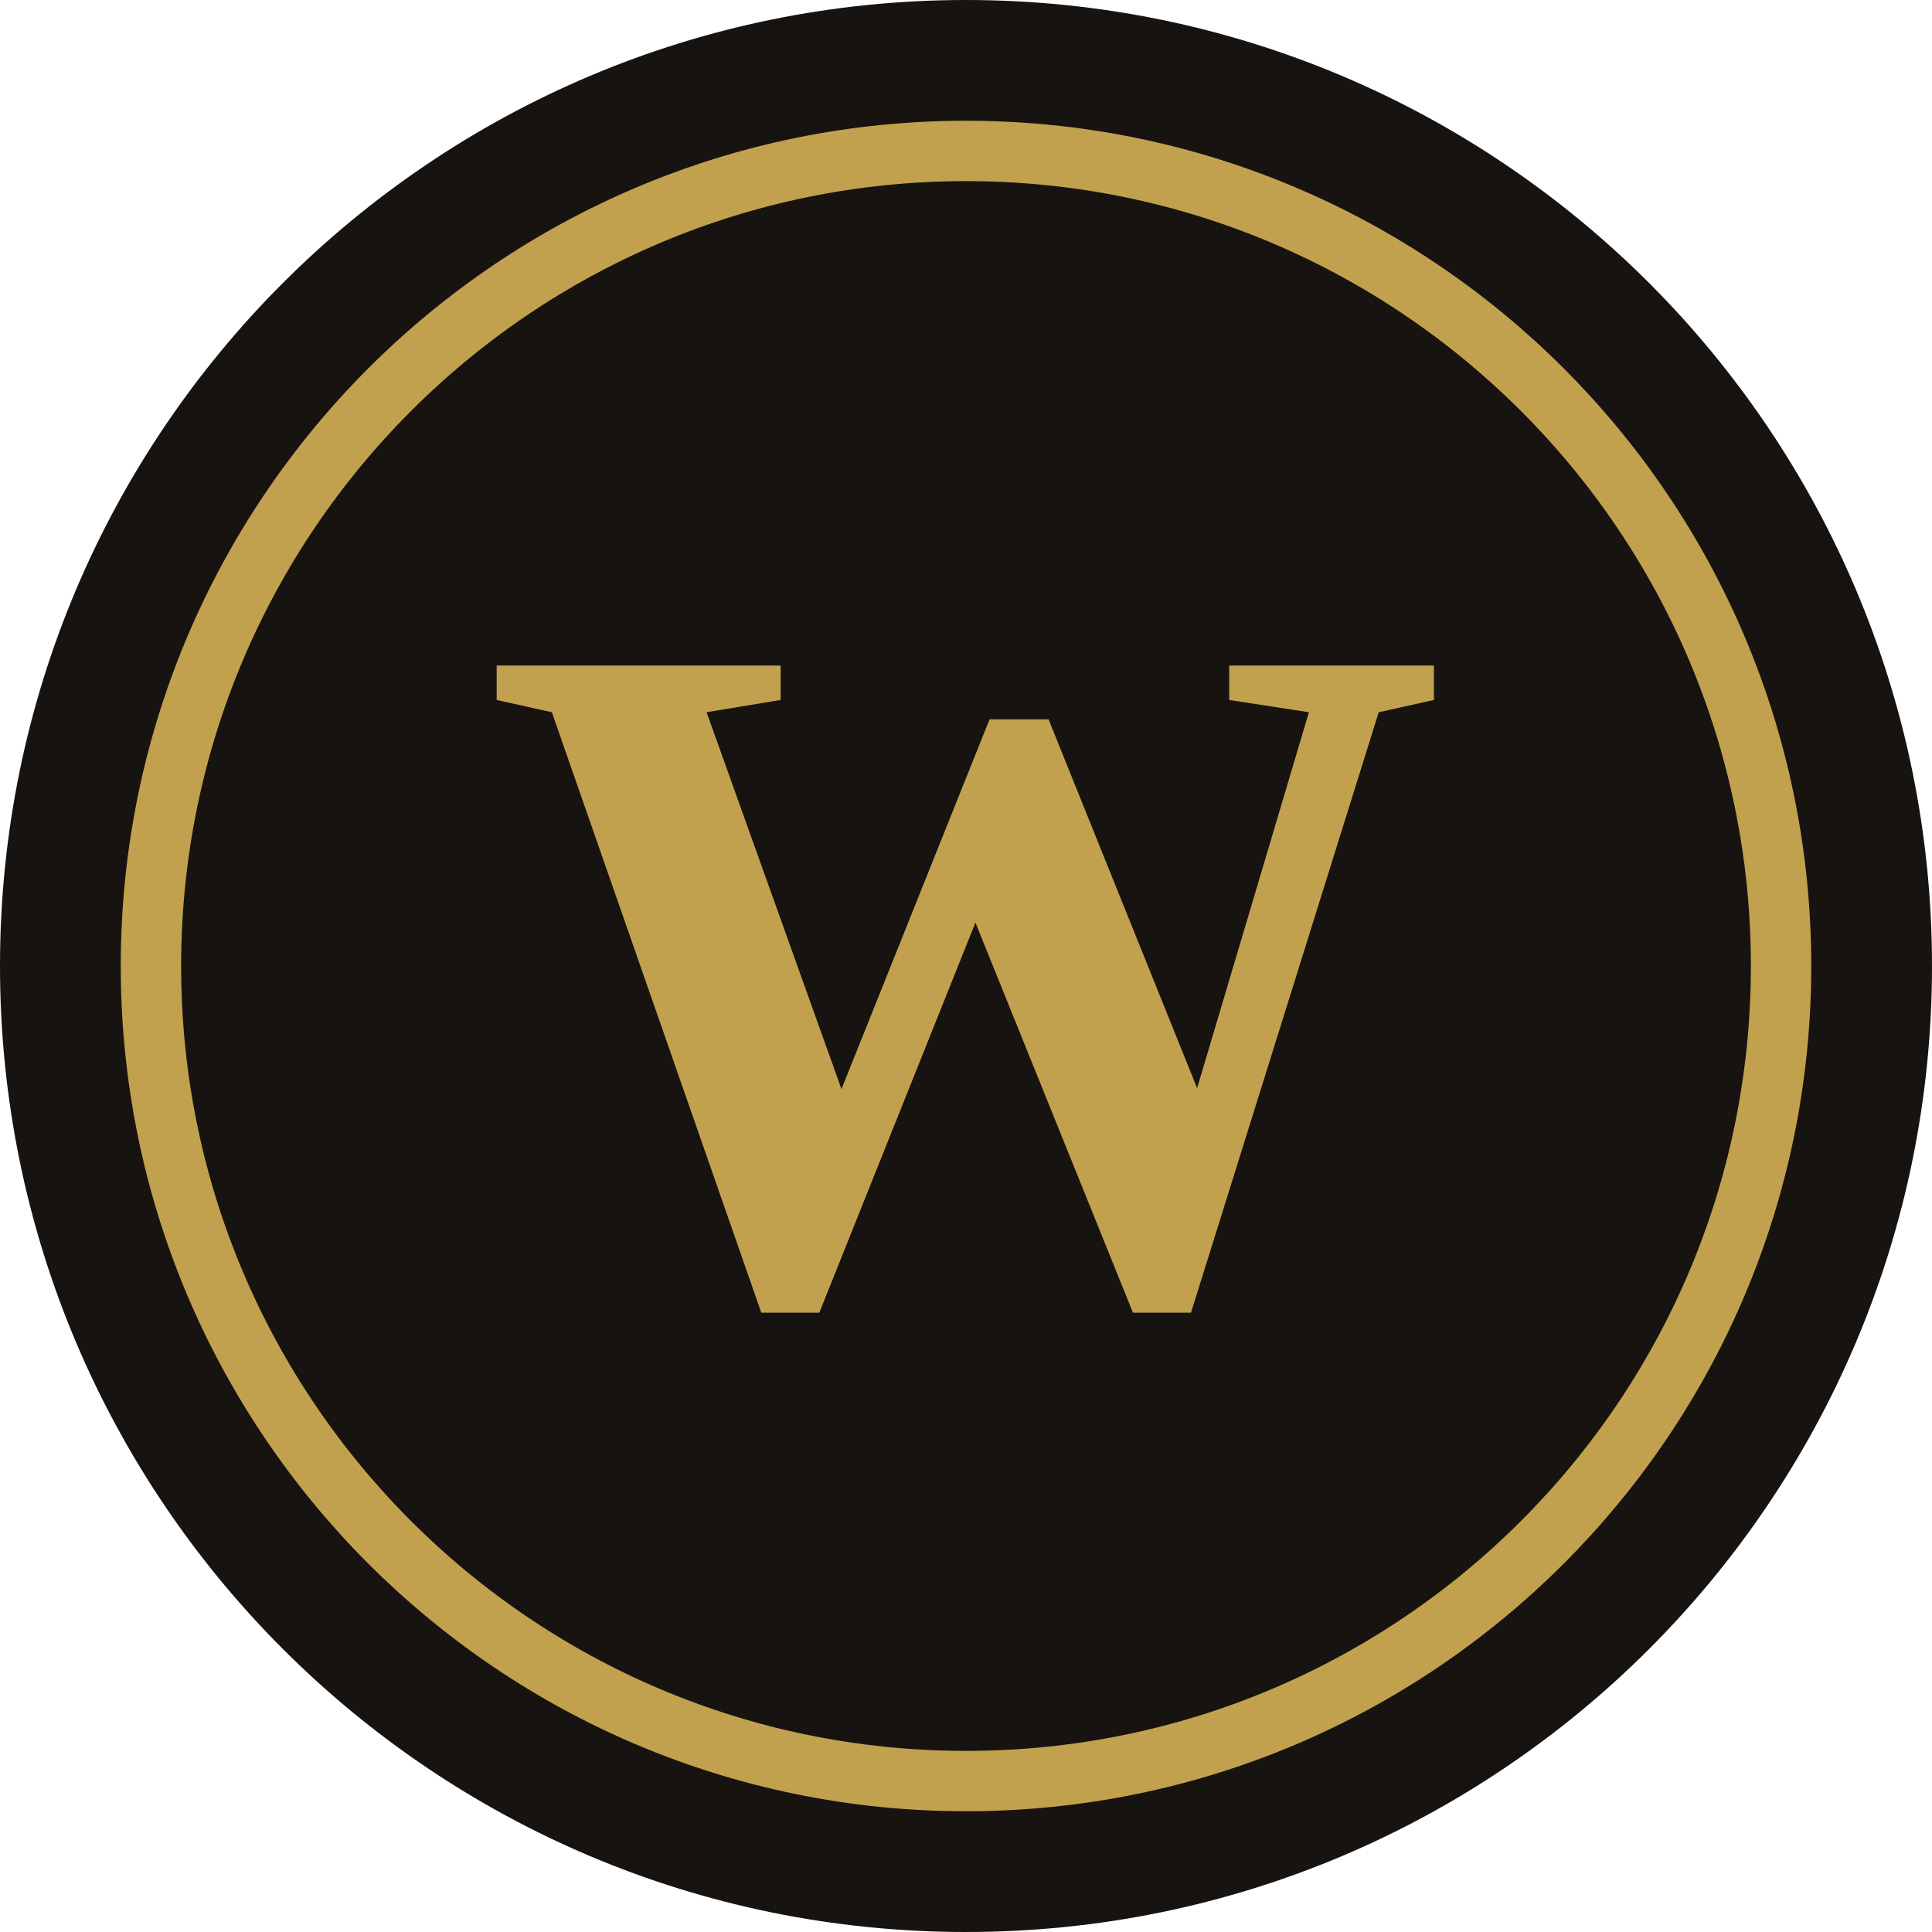
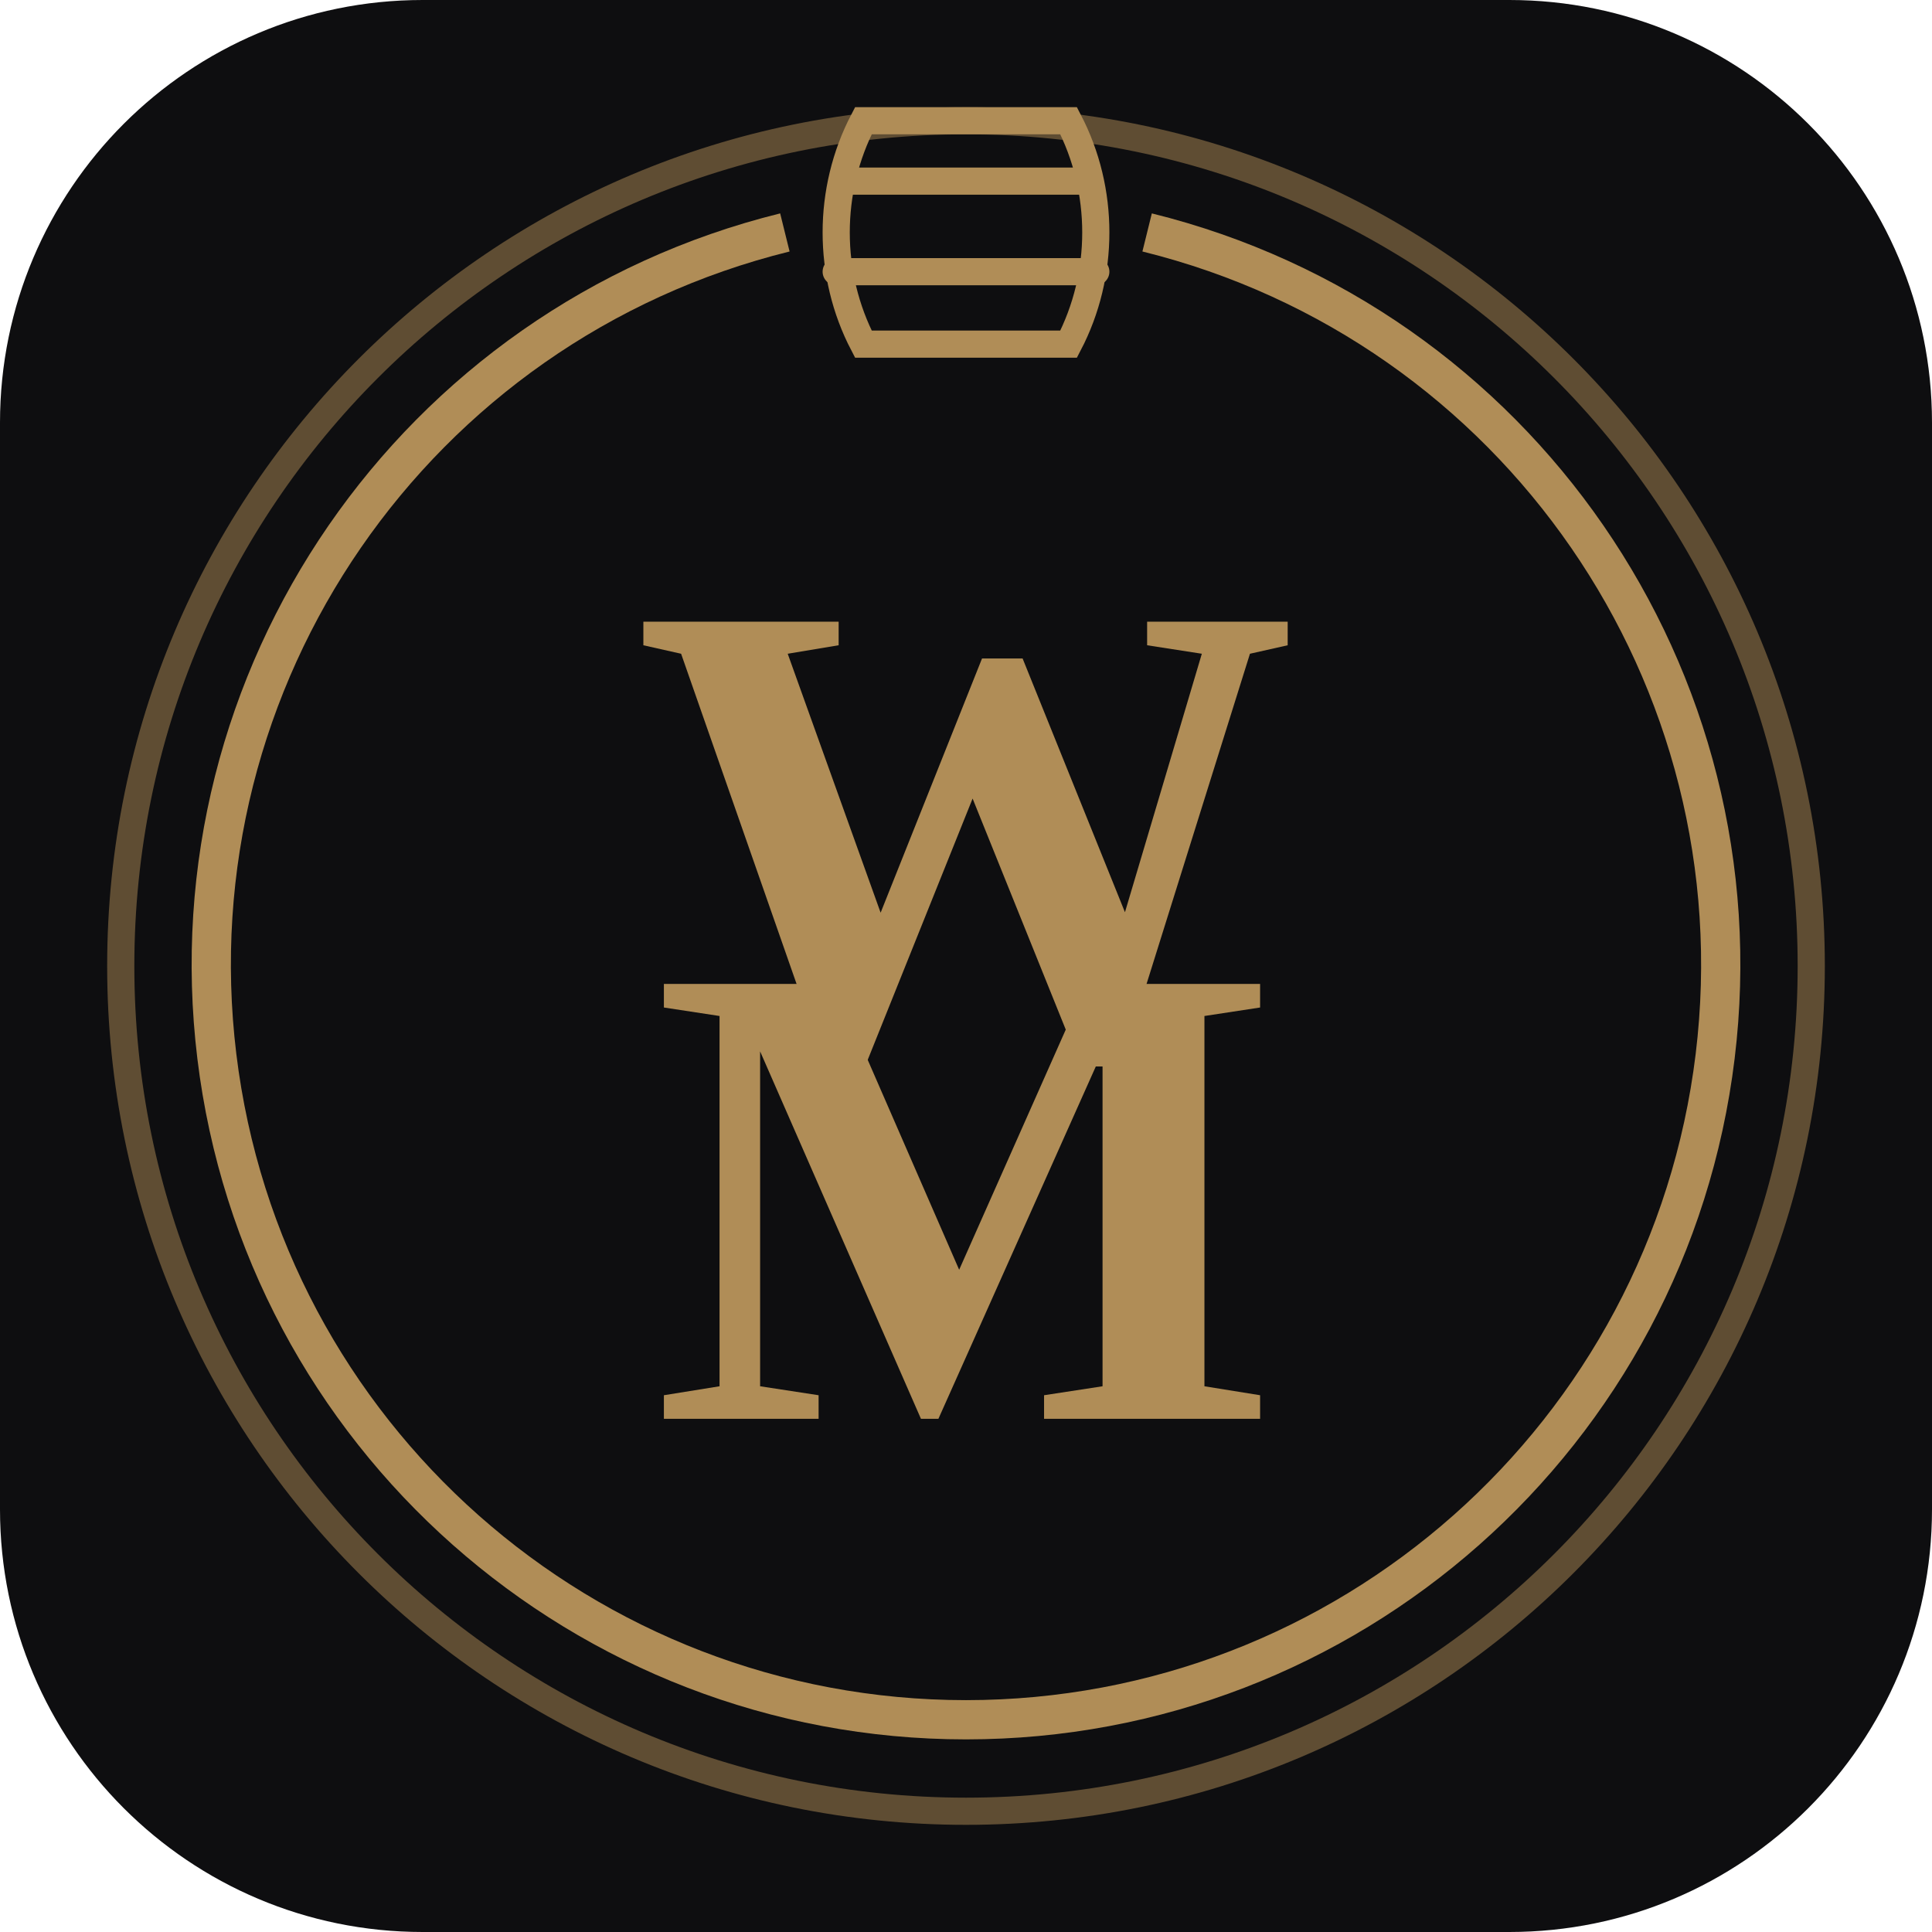
<svg xmlns="http://www.w3.org/2000/svg" viewBox="0 0 64 64">
-   <circle cx="32" cy="32" r="32" fill="#171310" />
-   <circle cx="32" cy="32" r="27" fill="none" stroke="#C2A14E" stroke-width="2" />
-   <text x="32" y="43" text-anchor="middle" font-family="Georgia, 'Times New Roman', serif" font-size="32" font-weight="700" fill="#C2A14E">W</text>
+   <rect width="64" height="64" rx="14" fill="#0E0E10" />
+   <circle cx="32" cy="32" r="28" fill="none" stroke="#B08D57" stroke-width="0.9" stroke-opacity="0.5" />
+   <path d="M38 7.7 A25 25 0 1 1 26 7.7" fill="none" stroke="#B08D57" stroke-width="1.3" />
+   <g fill="none" stroke="#B08D57" stroke-width="0.9" stroke-linecap="round">
+     <path d="M28.6 4 C27.4 6.3 27.4 9.1 28.6 11.4 L35.4 11.4 C36.6 9.1 36.6 6.3 35.4 4 Z" />
+     <line x1="27.9" y1="6" x2="36.1" y2="6" />
+     <line x1="27.7" y1="9" x2="36.3" y2="9" />
+   </g>
+   <text x="32" y="35" text-anchor="middle" font-family="Georgia, 'Times New Roman', serif" font-size="22" font-weight="700" fill="#B08D57">W</text>
+   <text x="32" y="47" text-anchor="middle" font-family="Georgia, 'Times New Roman', serif" font-size="22" font-weight="700" fill="#B08D57">M</text>
</svg>
